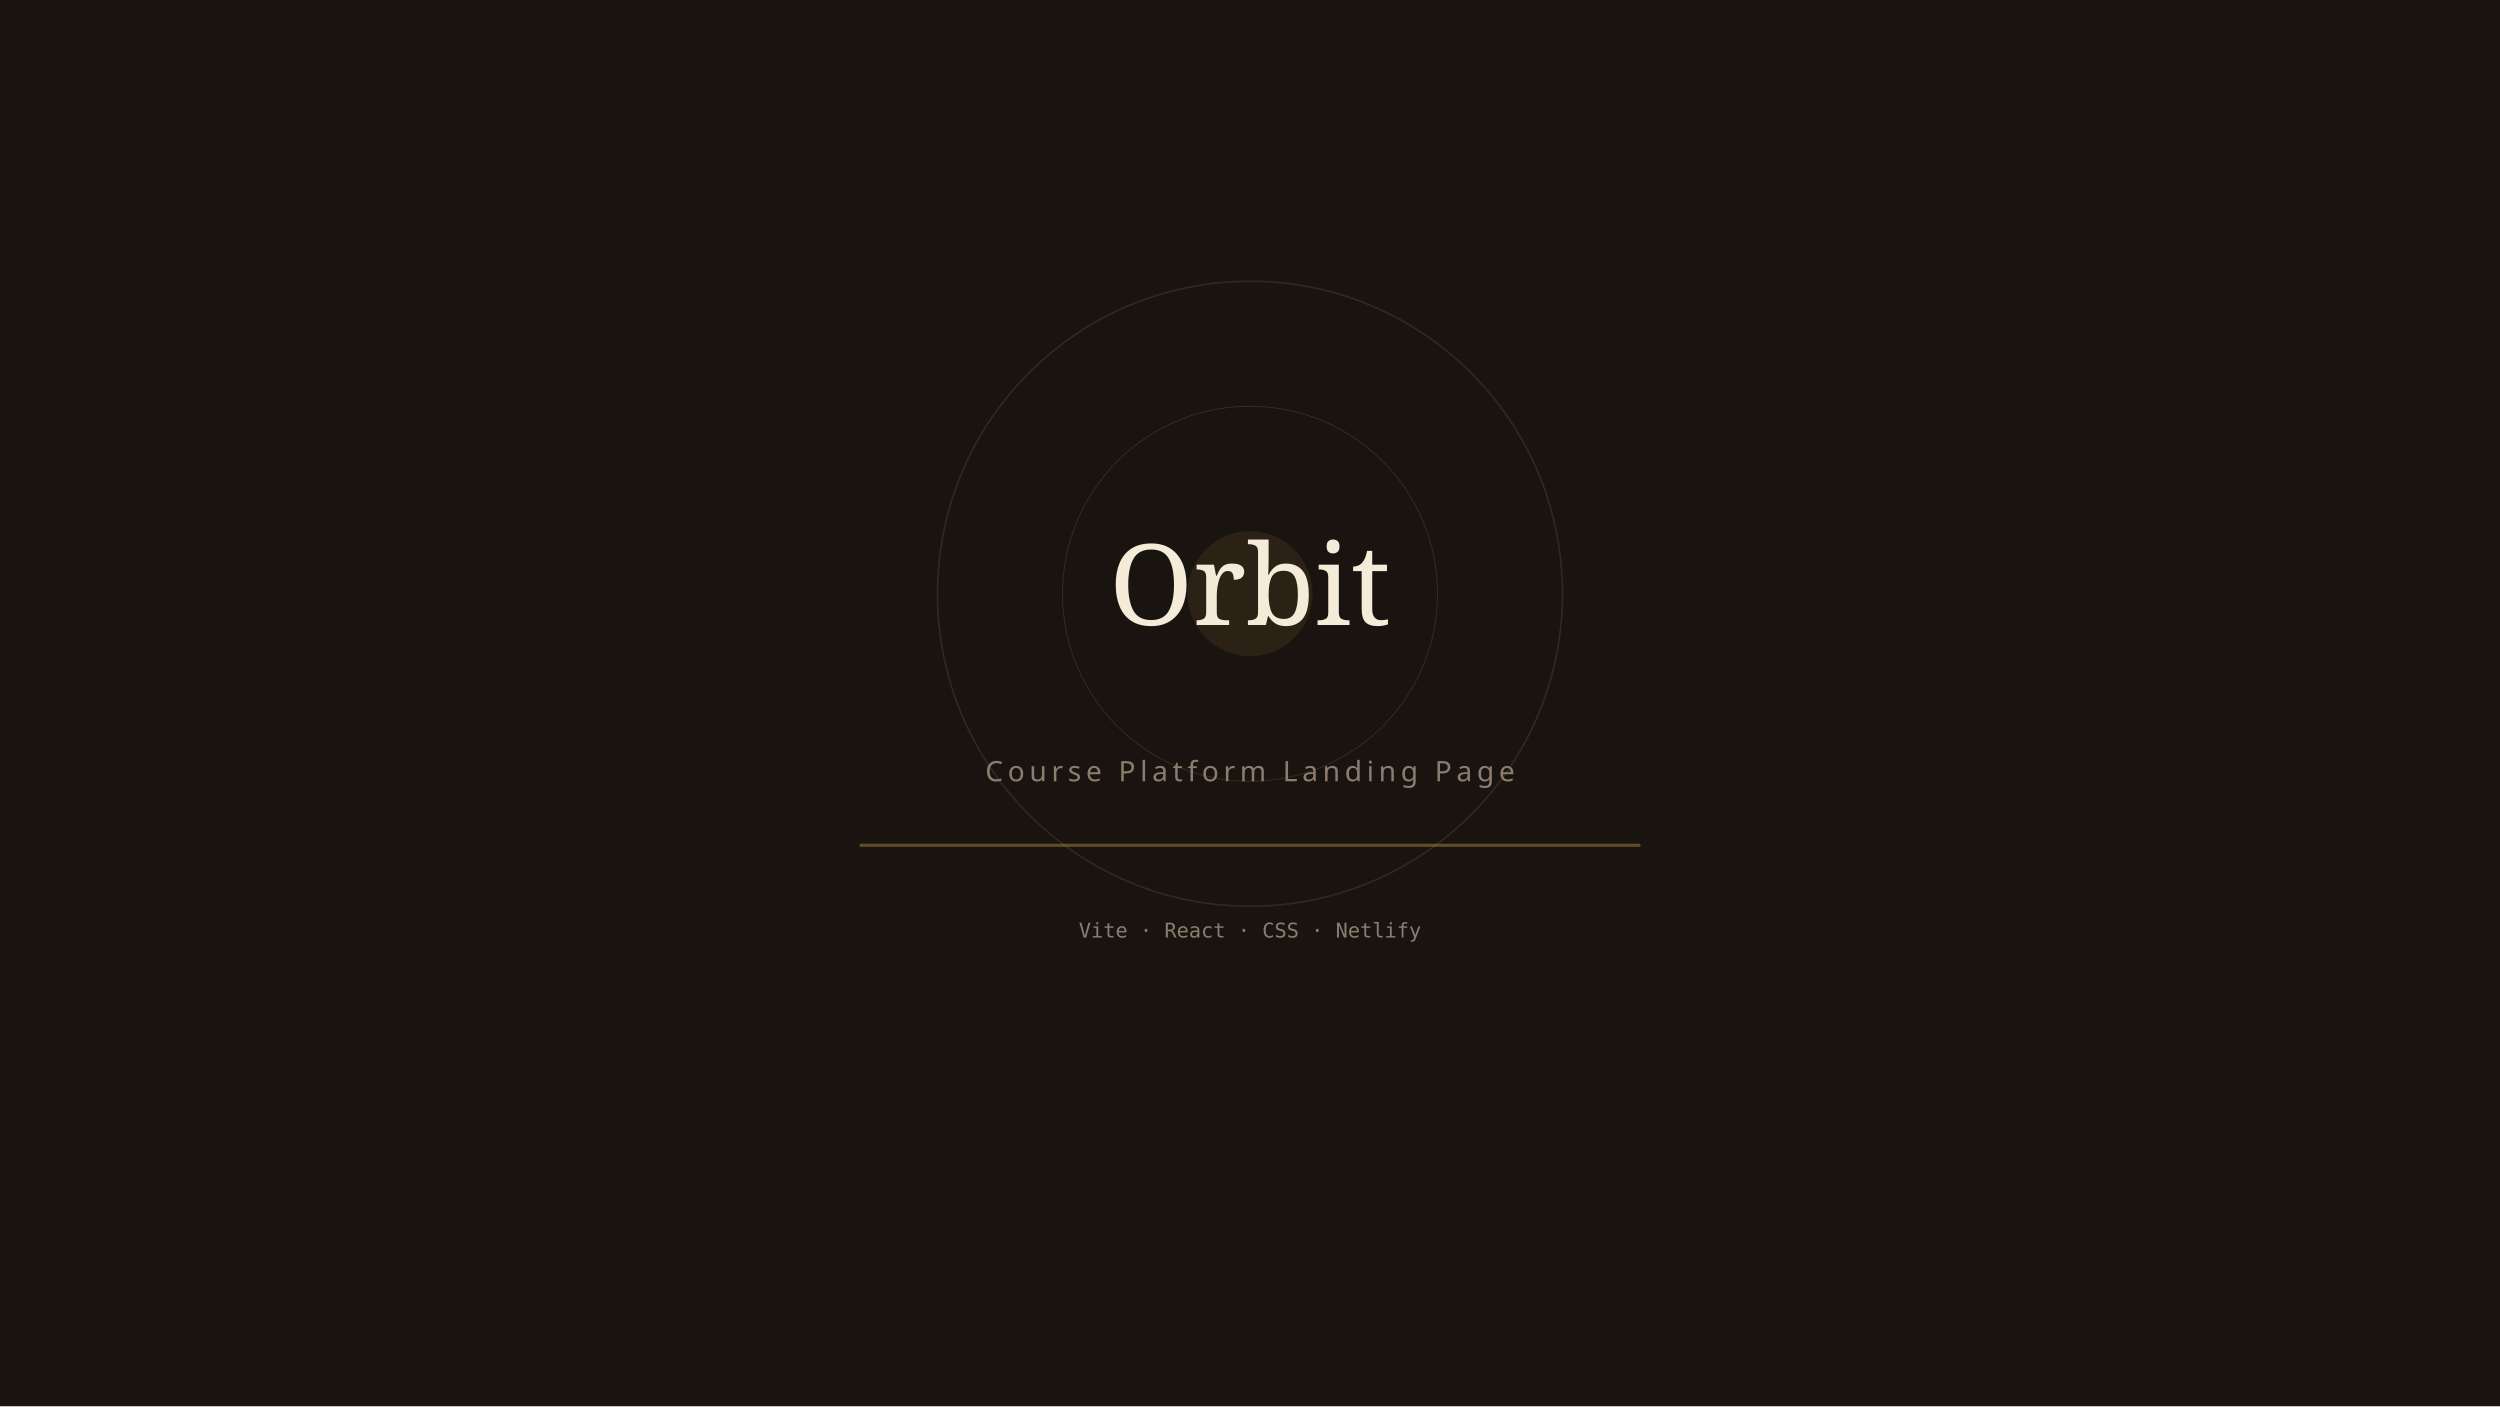
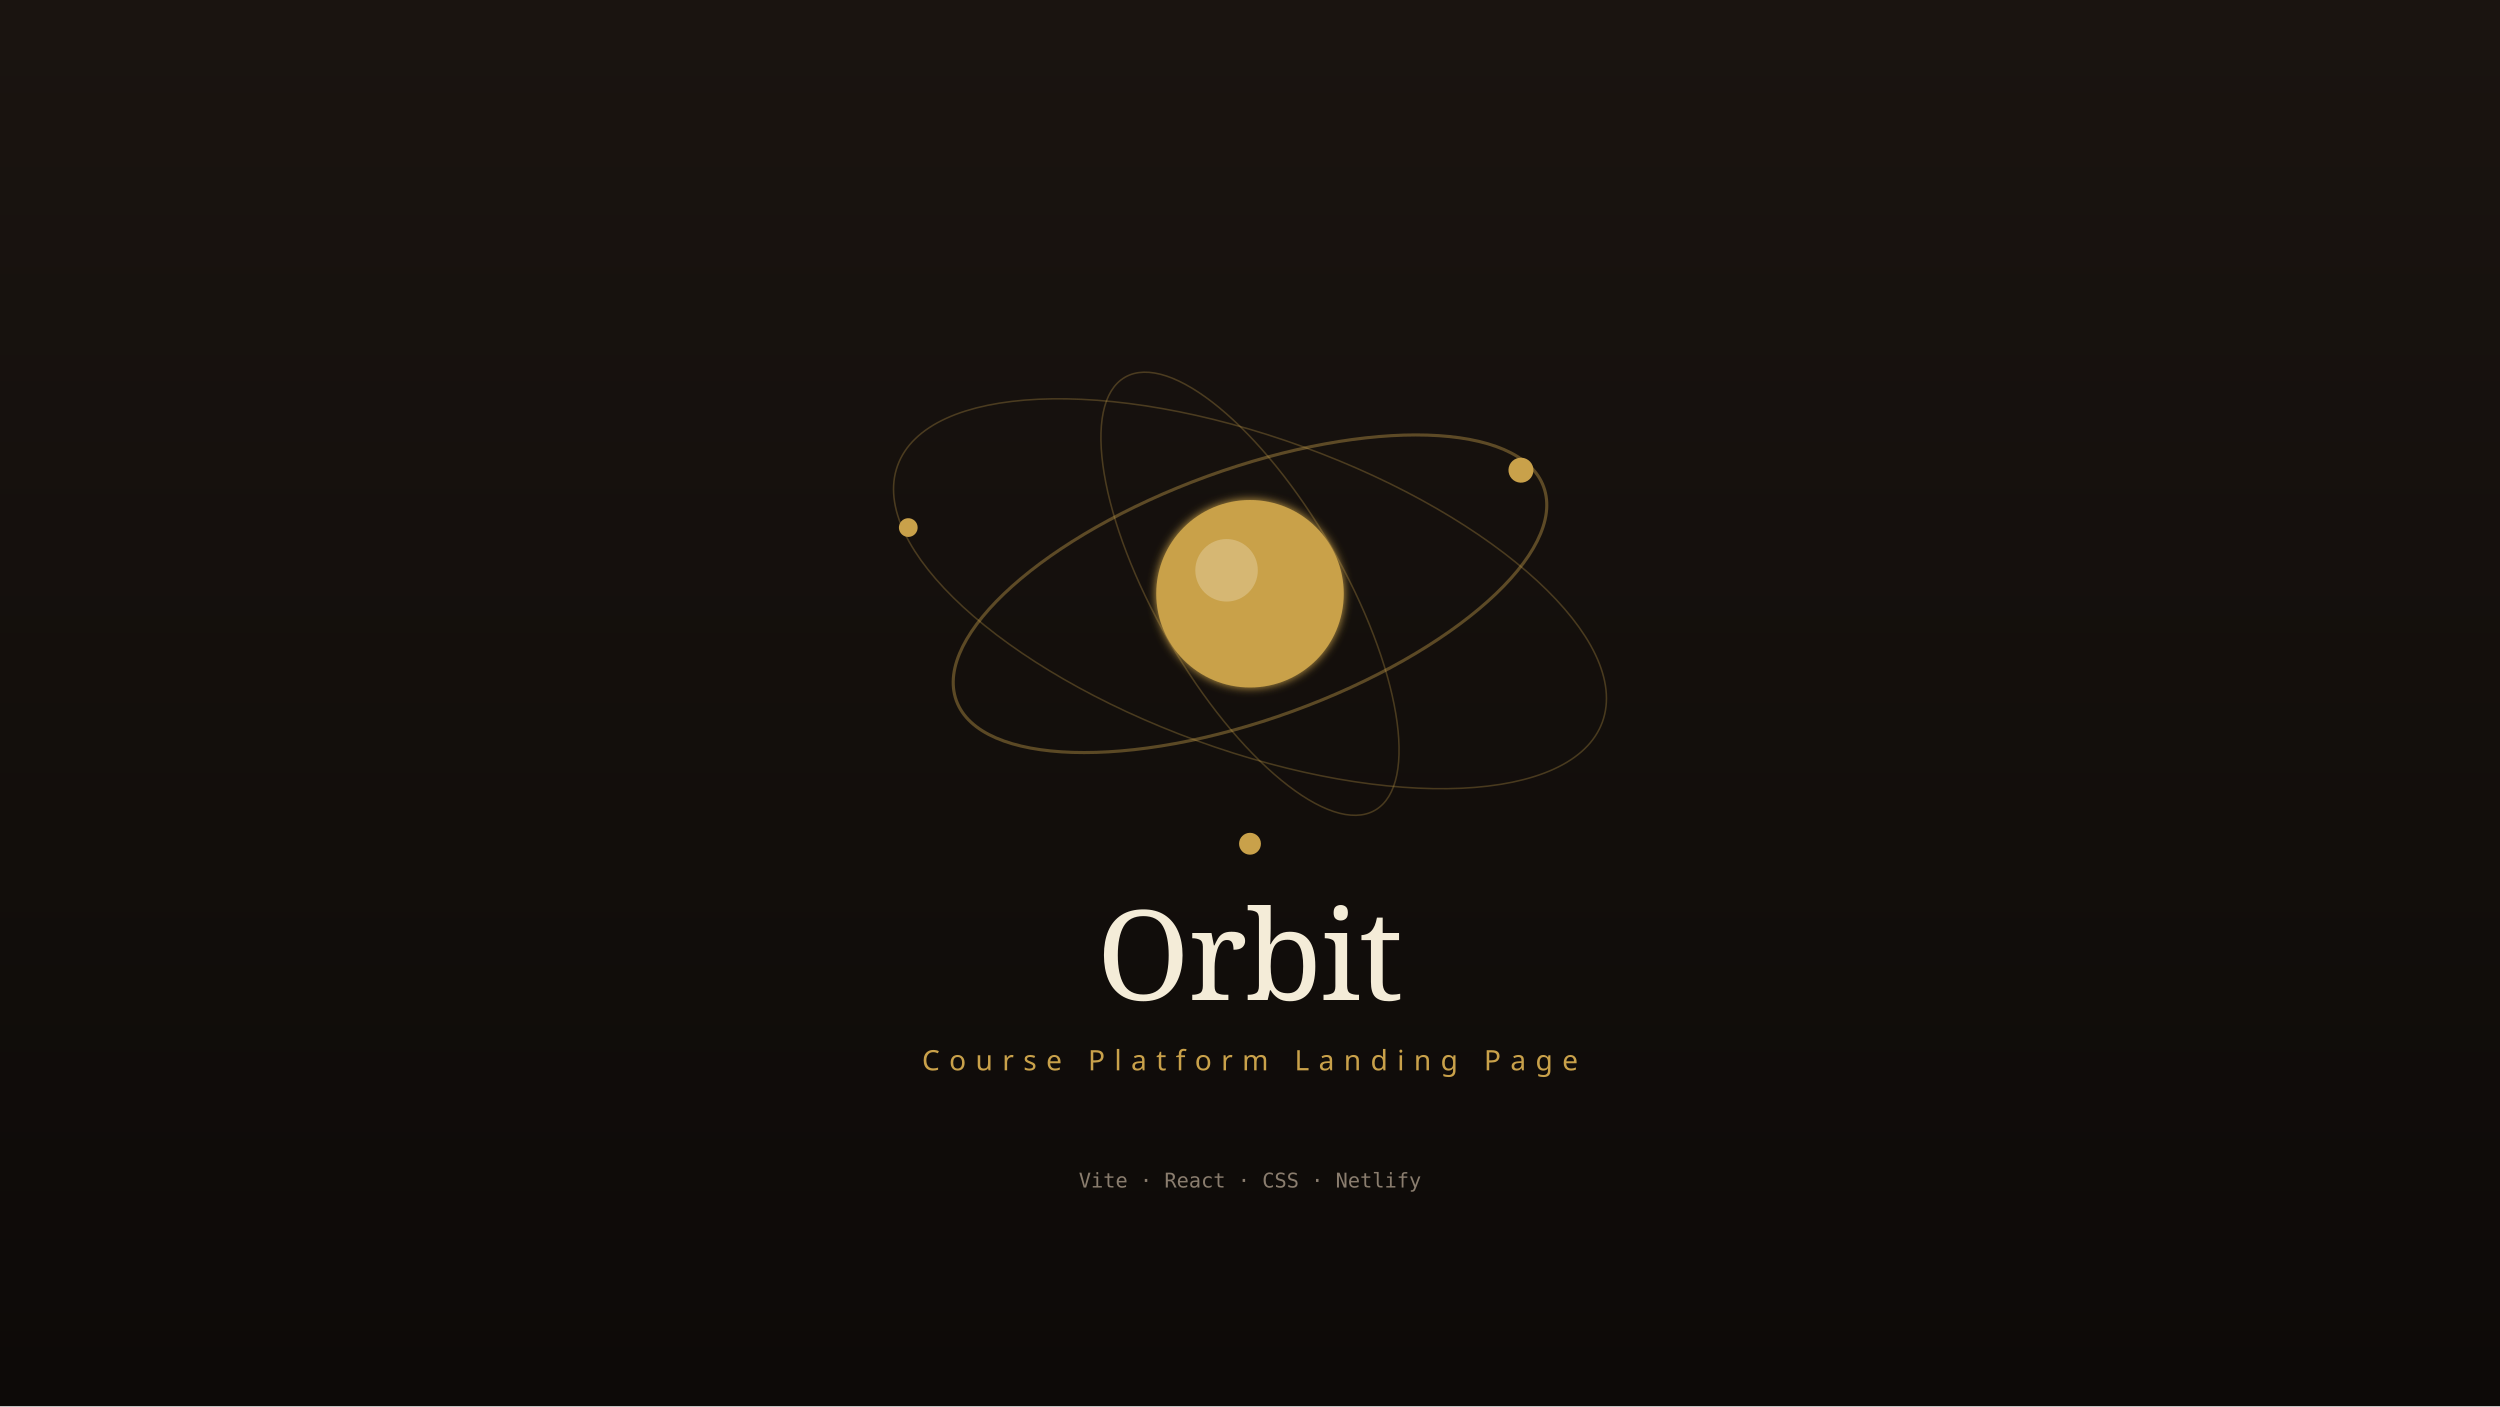
<svg xmlns="http://www.w3.org/2000/svg" width="1600" height="900" viewBox="0 0 1600 900">
-   <rect width="1600" height="900" fill="#1a1410" />
-   <circle cx="800" cy="380" r="200" fill="none" stroke="#c9a14a" stroke-width="1" opacity="0.15" />
-   <circle cx="800" cy="380" r="120" fill="none" stroke="#c9a14a" stroke-width="0.5" opacity="0.2" />
-   <circle cx="800" cy="380" r="40" fill="#c9a14a" opacity="0.1" />
-   <text x="800" y="400" font-family="Fraunces, Georgia, serif" font-size="72" font-weight="500" fill="#f4ecd8" text-anchor="middle">Orbit</text>
-   <text x="800" y="500" font-family="'Inter Tight', sans-serif" font-size="18" fill="#8a7d6e" text-anchor="middle" letter-spacing="3">Course Platform Landing Page</text>
-   <rect x="550" y="540" width="500" height="2" rx="1" fill="#c9a14a" opacity="0.4" />
-   <text x="800" y="600" font-family="'JetBrains Mono', monospace" font-size="13" fill="#8a7d6e" text-anchor="middle">Vite · React · CSS · Netlify</text>
+   <defs>
+     <linearGradient id="bg" x1="0" y1="0" x2="0" y2="1">
+       <stop offset="0%" stop-color="#1a1410" />
+       <stop offset="100%" stop-color="#0d0a08" />
+     </linearGradient>
+     <filter id="glow" x="-50%" y="-50%" width="200%" height="200%">
+       <feGaussianBlur stdDeviation="3" result="blur" />
+       <feMerge>
+         <feMergeNode in="blur" />
+         <feMergeNode in="SourceGraphic" />
+       </feMerge>
+     </filter>
+   </defs>
+   <rect width="1600" height="900" fill="url(#bg)" />
+   <g transform="translate(800, 380)">
+     <ellipse cx="0" cy="0" rx="200" ry="80" fill="none" stroke="#c9a14a" stroke-width="2" opacity="0.4" transform="rotate(-20)" />
+     <ellipse cx="0" cy="0" rx="240" ry="100" fill="none" stroke="#c9a14a" stroke-width="1" opacity="0.3" transform="rotate(20)" />
+     <ellipse cx="0" cy="0" rx="160" ry="60" fill="none" stroke="#c9a14a" stroke-width="1" opacity="0.3" transform="rotate(60)" />
+     <circle cx="0" cy="0" r="60" fill="#c9a14a" filter="url(#glow)" />
+     <circle cx="-15" cy="-15" r="20" fill="#f4ecd8" opacity="0.3" />
+     <circle cx="190" cy="-15" r="8" fill="#c9a14a" transform="rotate(-20)" />
+     <circle cx="-220" cy="35" r="6" fill="#c9a14a" transform="rotate(20)" />
+     <circle cx="0" cy="160" r="7" fill="#c9a14a" />
+   </g>
+   <text x="800" y="640" font-family="Fraunces, Georgia, serif" font-size="80" font-weight="500" fill="#f4ecd8" text-anchor="middle" letter-spacing="-1">Orbit</text>
+   <text x="800" y="685" font-family="'Inter Tight', sans-serif" font-size="18" fill="#c9a14a" text-anchor="middle" letter-spacing="6" text-transform="uppercase">Course Platform Landing Page</text>
+   <text x="800" y="760" font-family="'JetBrains Mono', monospace" font-size="13" fill="#8a7d6e" text-anchor="middle">Vite · React · CSS · Netlify</text>
</svg>
